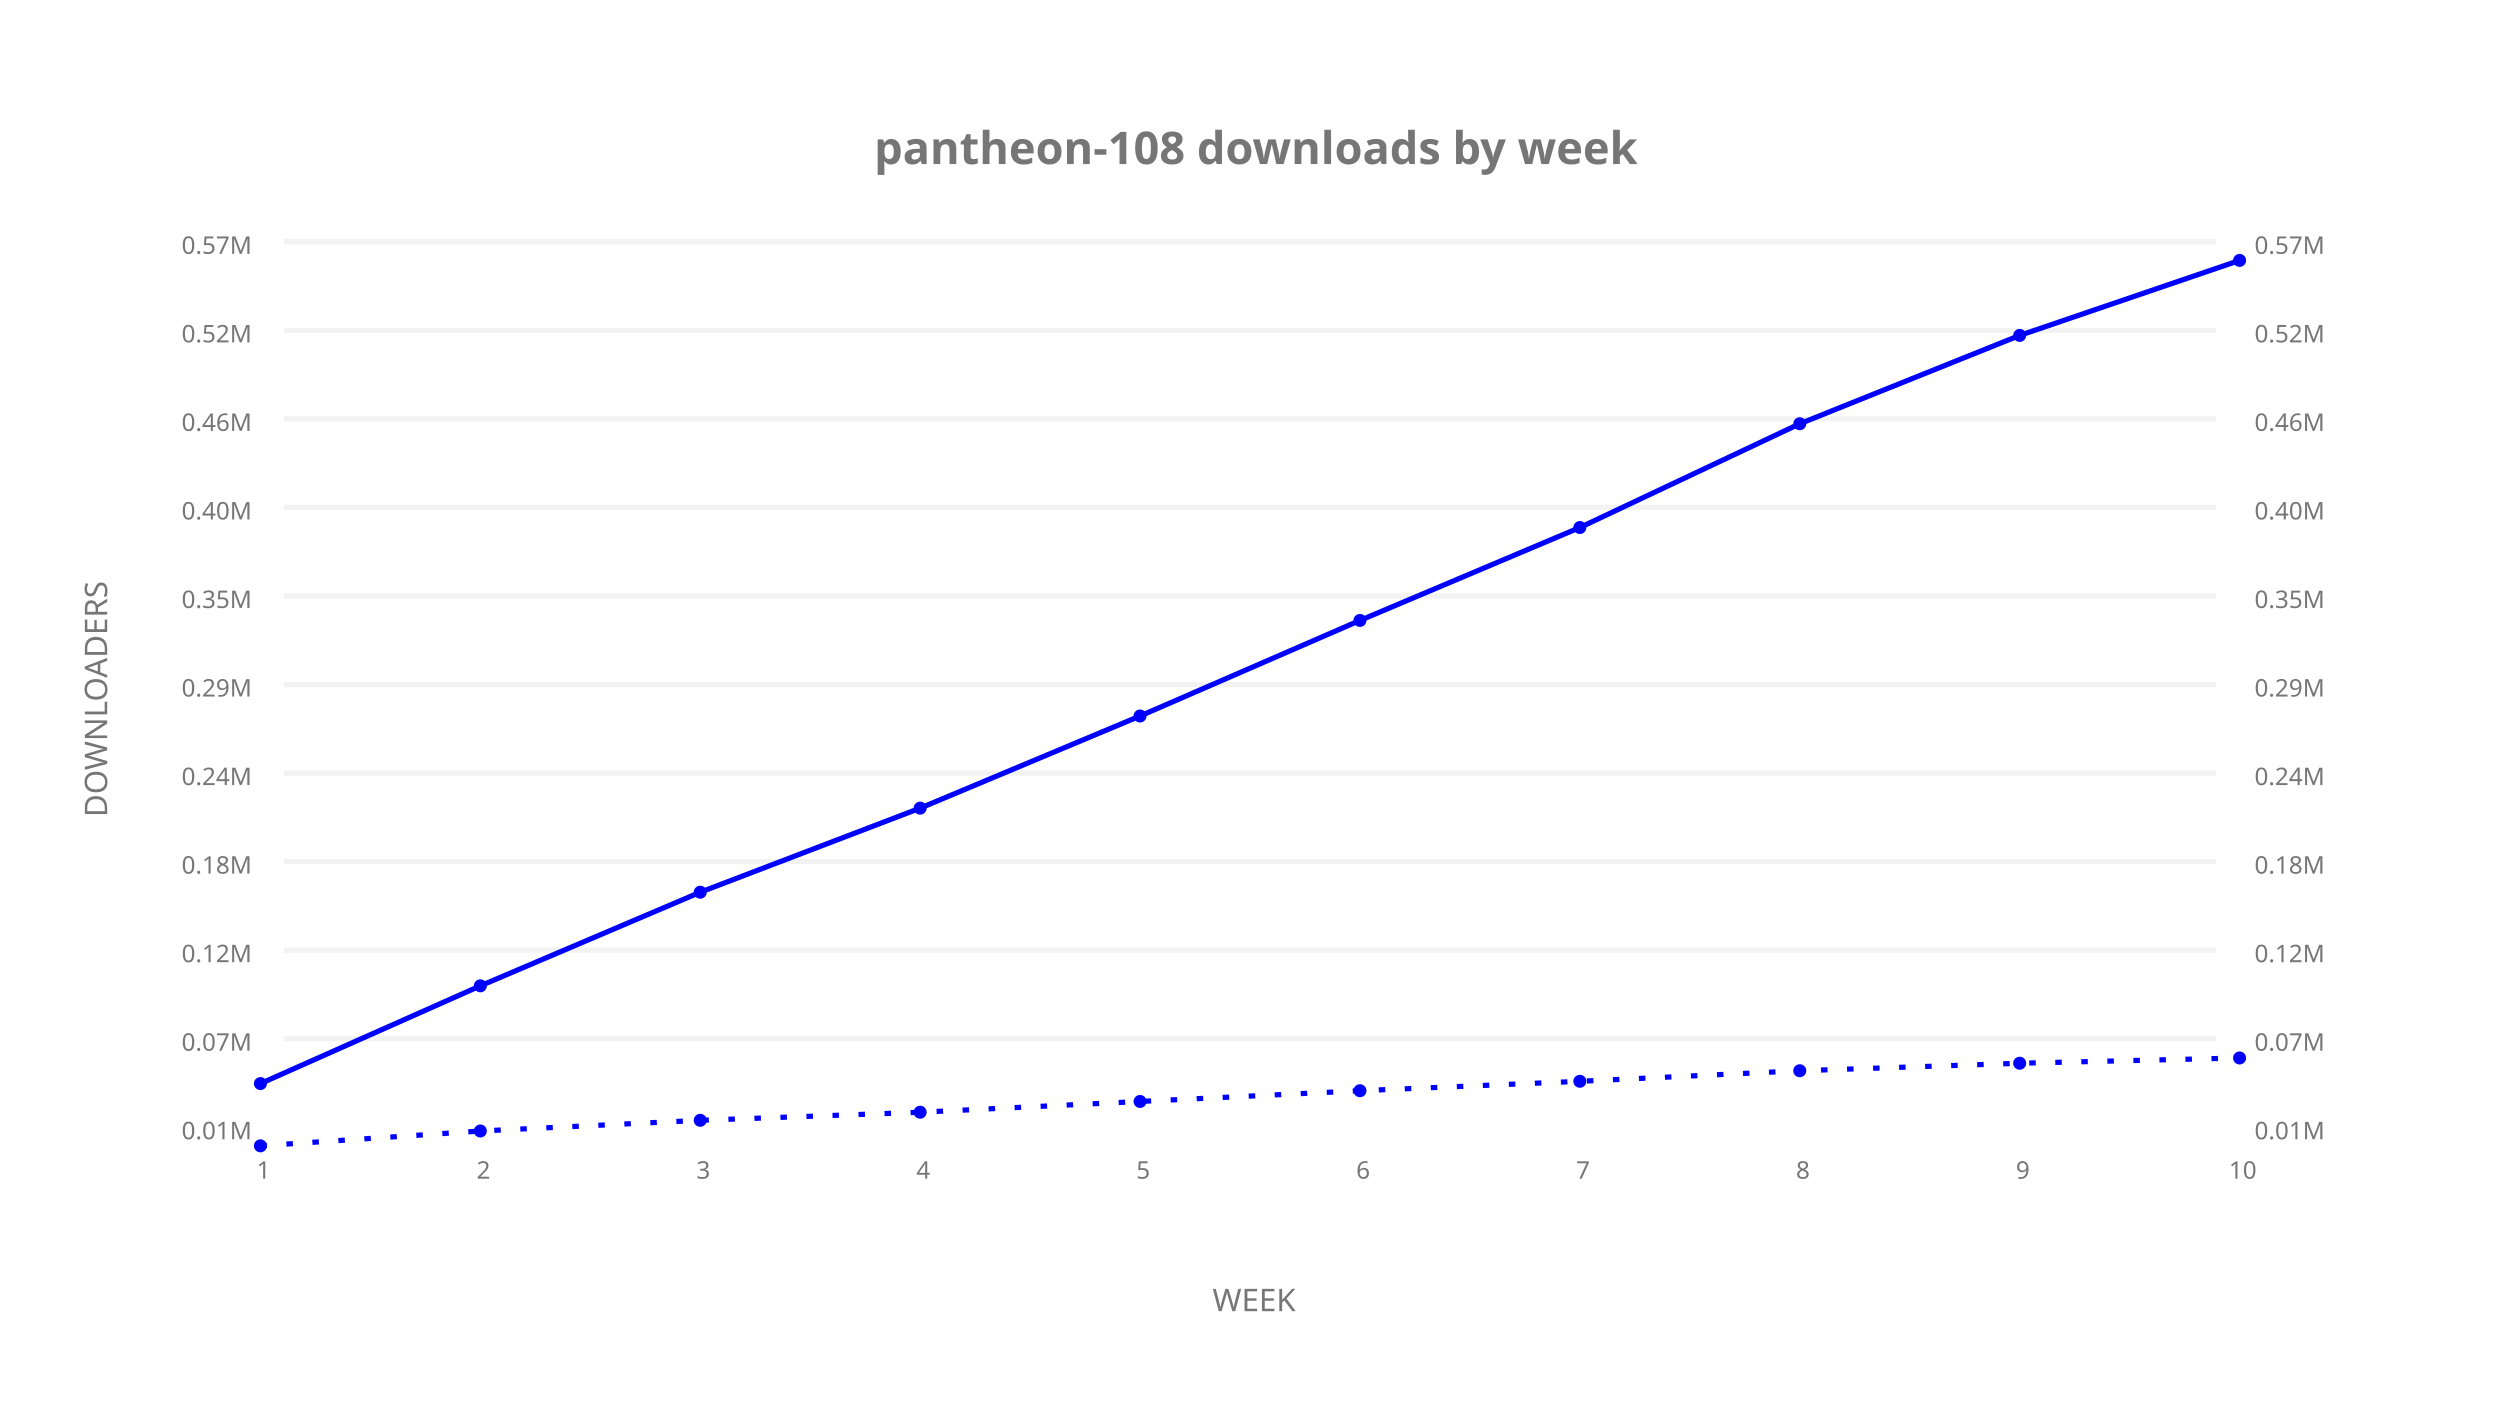
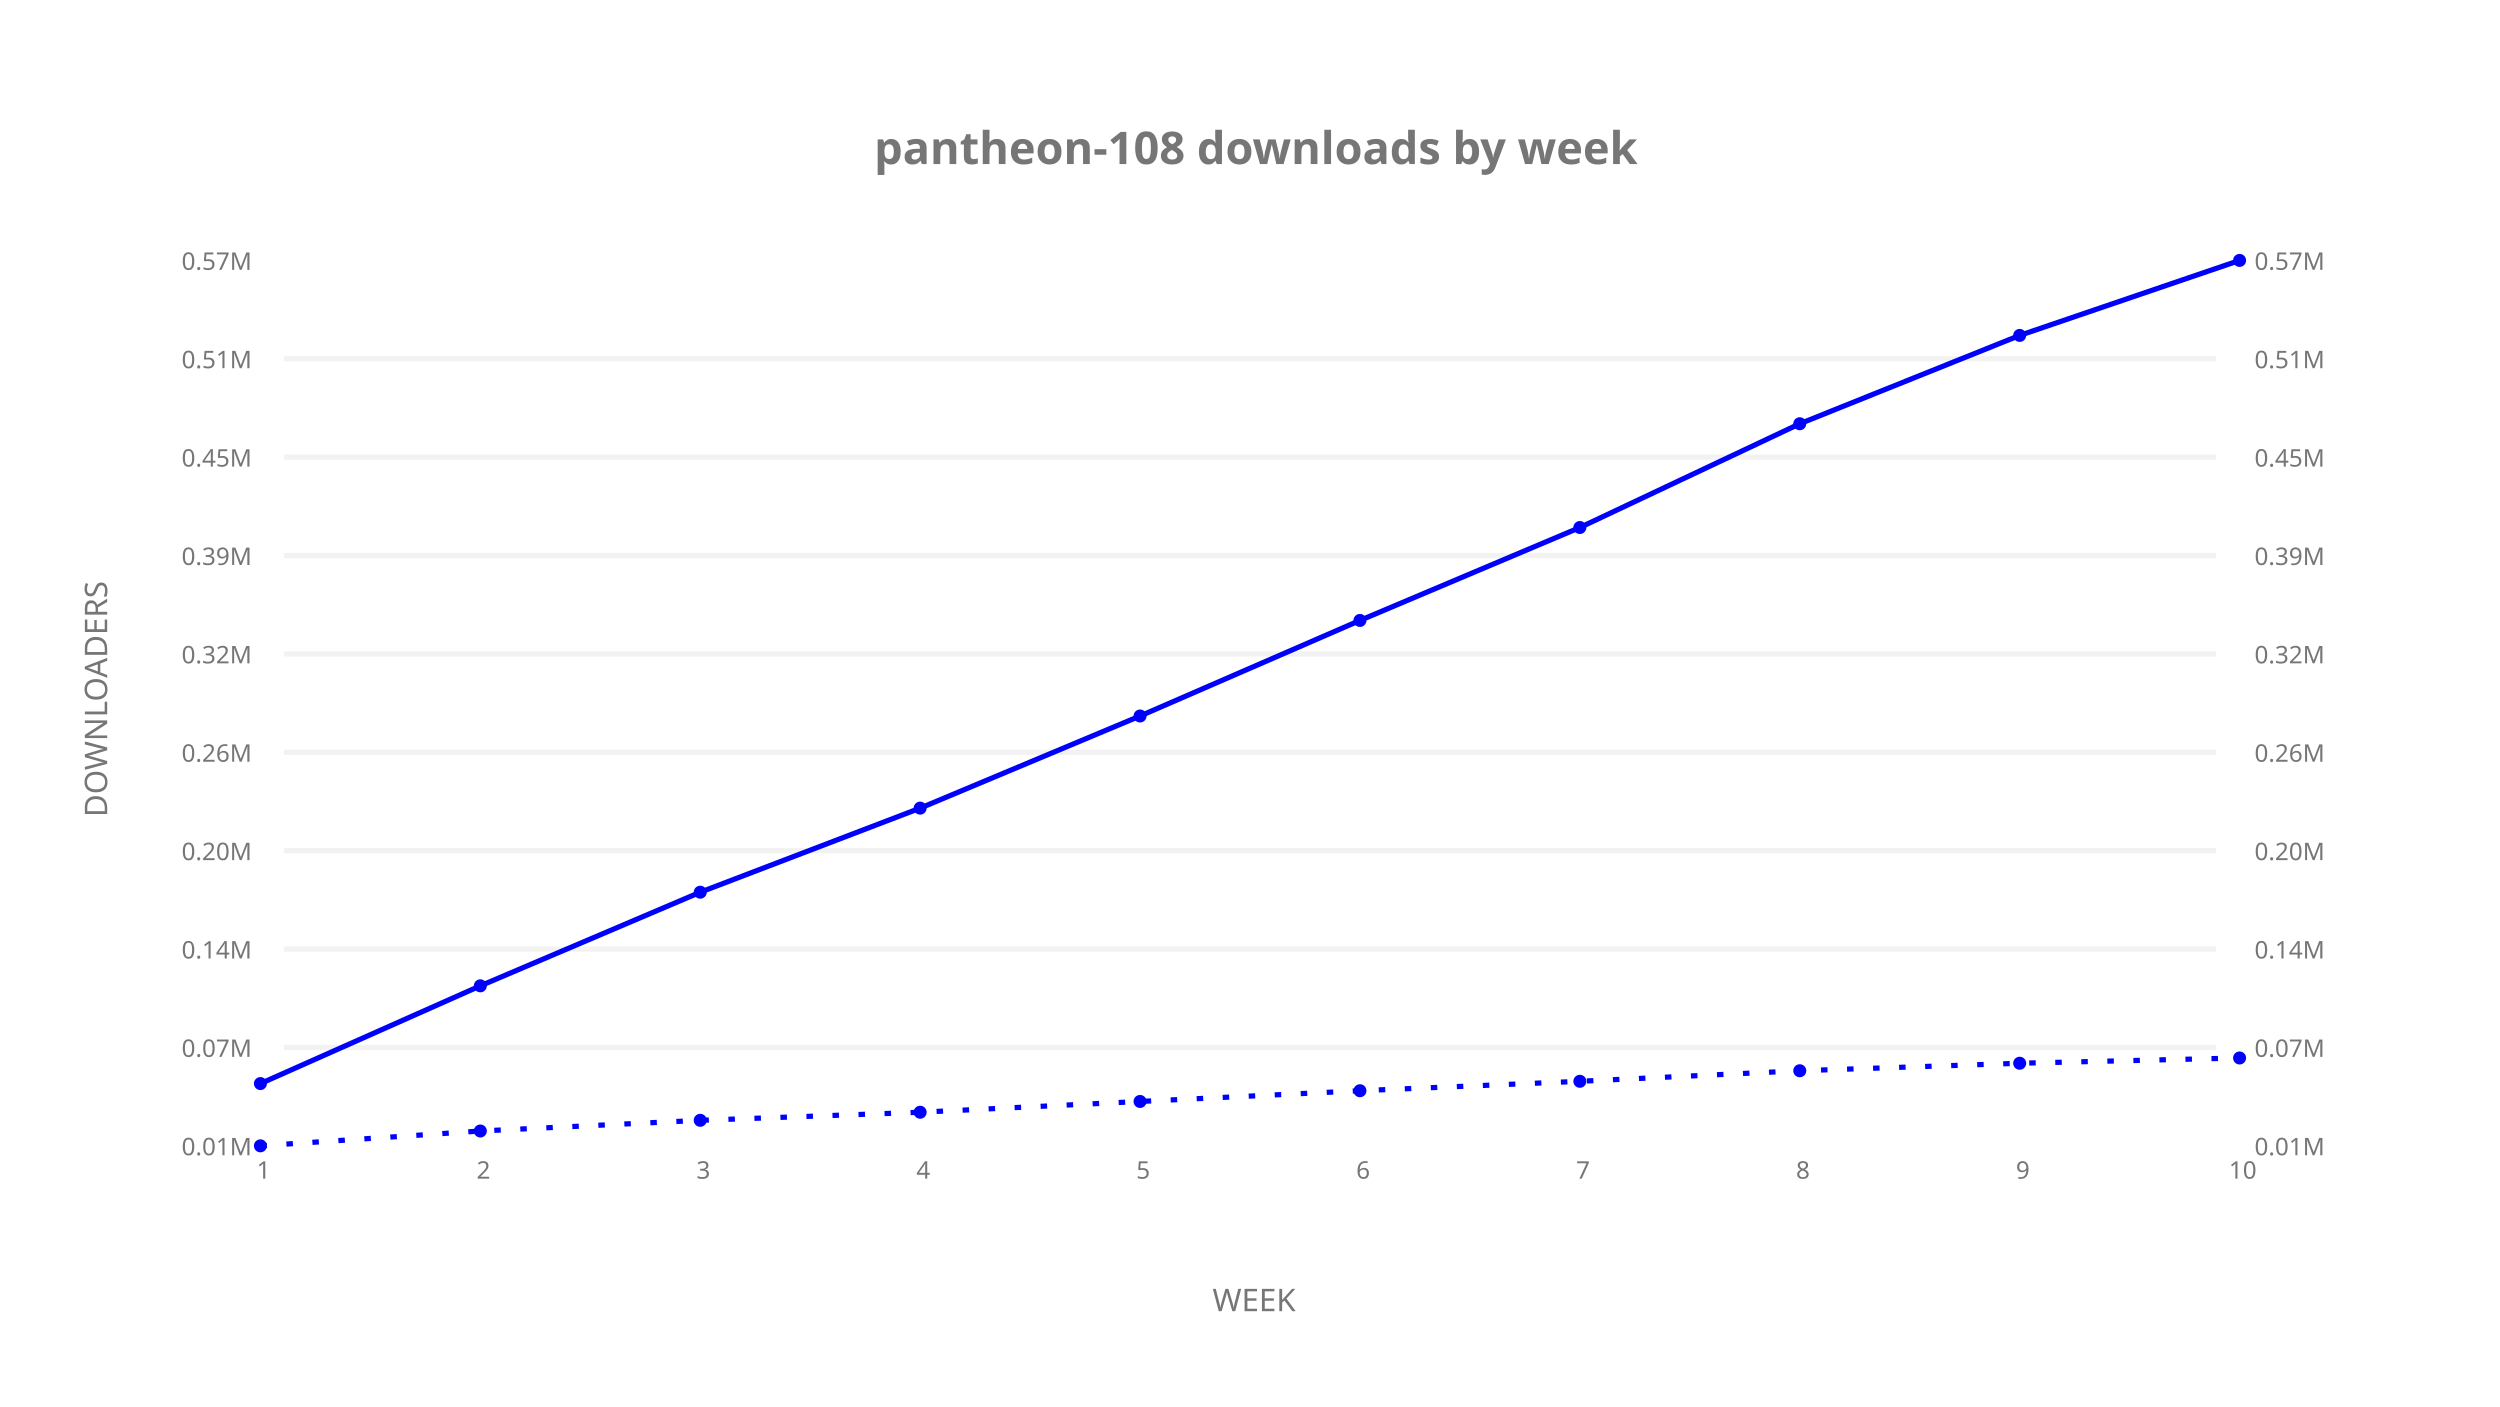
<svg xmlns="http://www.w3.org/2000/svg" xml:space="preserve" id="pantheon-108-downloads-by-week-pantheon-108-week" x="0px" y="0px" width="1920px" height="1080px" viewBox="0 0 1920 1080" enable-background="new 0 0 1920 1080" role="img">
  <g id="annotations">
    <text x="960" y="126" font-family="Atkinson Hyperlegible" font-size="26pt" text-anchor="middle" text-align="center" font-weight="600" font-style="normal" style="fill:rgb(118,118,118); fill-opacity:1; stroke:rgb(118,118,118); stroke-opacity:0; stroke-width:0.5"> pantheon-108 downloads by week</text>
    <g id="axes-lines">
      <text x="960" y="1007" font-family="Atkinson Hyperlegible" font-size="18pt" text-anchor="middle" text-align="center" font-weight="500" font-style="normal" style="fill:rgb(118,118,118); fill-opacity:1; stroke:rgb(118,118,118); stroke-opacity:0; stroke-width:0.5"> WEEK</text>
      <text x="73" y="540" font-family="Atkinson Hyperlegible" font-size="18pt" text-anchor="middle" text-align="center" dominant-baseline="central" font-weight="500" font-style="normal" style="fill:rgb(118,118,118); fill-opacity:1; stroke:rgb(118,118,118); stroke-opacity:0; stroke-width:0.5" transform="rotate(-90,73,540)"> DOWNLOADERS</text>
    </g>
    <g id="tic-y-label-lines">
-       <line x1="218" y1="797.701" x2="1702" y2="797.701" style="fill:rgb(0,0,255); fill-opacity:0; stroke:rgb(242,242,242); stroke-opacity:1; stroke-width:4" />
-       <line x1="218" y1="729.701" x2="1702" y2="729.701" style="fill:rgb(0,0,255); fill-opacity:0; stroke:rgb(242,242,242); stroke-opacity:1; stroke-width:4" />
-       <line x1="218" y1="661.701" x2="1702" y2="661.701" style="fill:rgb(0,0,255); fill-opacity:0; stroke:rgb(242,242,242); stroke-opacity:1; stroke-width:4" />
-       <line x1="218" y1="593.701" x2="1702" y2="593.701" style="fill:rgb(0,0,255); fill-opacity:0; stroke:rgb(242,242,242); stroke-opacity:1; stroke-width:4" />
-       <line x1="218" y1="525.701" x2="1702" y2="525.701" style="fill:rgb(0,0,255); fill-opacity:0; stroke:rgb(242,242,242); stroke-opacity:1; stroke-width:4" />
-       <line x1="218" y1="457.701" x2="1702" y2="457.701" style="fill:rgb(0,0,255); fill-opacity:0; stroke:rgb(242,242,242); stroke-opacity:1; stroke-width:4" />
-       <line x1="218" y1="389.701" x2="1702" y2="389.701" style="fill:rgb(0,0,255); fill-opacity:0; stroke:rgb(242,242,242); stroke-opacity:1; stroke-width:4" />
-       <line x1="218" y1="321.701" x2="1702" y2="321.701" style="fill:rgb(0,0,255); fill-opacity:0; stroke:rgb(242,242,242); stroke-opacity:1; stroke-width:4" />
-       <line x1="218" y1="253.701" x2="1702" y2="253.701" style="fill:rgb(0,0,255); fill-opacity:0; stroke:rgb(242,242,242); stroke-opacity:1; stroke-width:4" />
-       <line x1="218" y1="185.701" x2="1702" y2="185.701" style="fill:rgb(0,0,255); fill-opacity:0; stroke:rgb(242,242,242); stroke-opacity:1; stroke-width:4" />
+       <line x1="218" y1="804.444" x2="1702" y2="804.444" style="fill:rgb(0,0,255); fill-opacity:0; stroke:rgb(242,242,242); stroke-opacity:1; stroke-width:4" />
+       <line x1="218" y1="728.889" x2="1702" y2="728.889" style="fill:rgb(0,0,255); fill-opacity:0; stroke:rgb(242,242,242); stroke-opacity:1; stroke-width:4" />
+       <line x1="218" y1="653.333" x2="1702" y2="653.333" style="fill:rgb(0,0,255); fill-opacity:0; stroke:rgb(242,242,242); stroke-opacity:1; stroke-width:4" />
+       <line x1="218" y1="577.778" x2="1702" y2="577.778" style="fill:rgb(0,0,255); fill-opacity:0; stroke:rgb(242,242,242); stroke-opacity:1; stroke-width:4" />
+       <line x1="218" y1="502.222" x2="1702" y2="502.222" style="fill:rgb(0,0,255); fill-opacity:0; stroke:rgb(242,242,242); stroke-opacity:1; stroke-width:4" />
+       <line x1="218" y1="426.667" x2="1702" y2="426.667" style="fill:rgb(0,0,255); fill-opacity:0; stroke:rgb(242,242,242); stroke-opacity:1; stroke-width:4" />
+       <line x1="218" y1="351.111" x2="1702" y2="351.111" style="fill:rgb(0,0,255); fill-opacity:0; stroke:rgb(242,242,242); stroke-opacity:1; stroke-width:4" />
+       <line x1="218" y1="275.556" x2="1702" y2="275.556" style="fill:rgb(0,0,255); fill-opacity:0; stroke:rgb(242,242,242); stroke-opacity:1; stroke-width:4" />
    </g>
    <g id="tic-x-labels">
      <text x="200" y="898" font-family="Atkinson Hyperlegible" font-size="14pt" text-anchor="middle" text-align="center" dominant-baseline="central" font-weight="400" font-style="normal" style="fill:rgb(118,118,118); fill-opacity:1; stroke:rgb(118,118,118); stroke-opacity:0; stroke-width:0.5"> 1</text>
      <text x="368.889" y="898" font-family="Atkinson Hyperlegible" font-size="14pt" text-anchor="middle" text-align="center" dominant-baseline="central" font-weight="400" font-style="normal" style="fill:rgb(118,118,118); fill-opacity:1; stroke:rgb(118,118,118); stroke-opacity:0; stroke-width:0.5"> 2</text>
      <text x="537.778" y="898" font-family="Atkinson Hyperlegible" font-size="14pt" text-anchor="middle" text-align="center" dominant-baseline="central" font-weight="400" font-style="normal" style="fill:rgb(118,118,118); fill-opacity:1; stroke:rgb(118,118,118); stroke-opacity:0; stroke-width:0.5"> 3</text>
      <text x="706.667" y="898" font-family="Atkinson Hyperlegible" font-size="14pt" text-anchor="middle" text-align="center" dominant-baseline="central" font-weight="400" font-style="normal" style="fill:rgb(118,118,118); fill-opacity:1; stroke:rgb(118,118,118); stroke-opacity:0; stroke-width:0.5"> 4</text>
      <text x="875.556" y="898" font-family="Atkinson Hyperlegible" font-size="14pt" text-anchor="middle" text-align="center" dominant-baseline="central" font-weight="400" font-style="normal" style="fill:rgb(118,118,118); fill-opacity:1; stroke:rgb(118,118,118); stroke-opacity:0; stroke-width:0.5"> 5</text>
      <text x="1044.444" y="898" font-family="Atkinson Hyperlegible" font-size="14pt" text-anchor="middle" text-align="center" dominant-baseline="central" font-weight="400" font-style="normal" style="fill:rgb(118,118,118); fill-opacity:1; stroke:rgb(118,118,118); stroke-opacity:0; stroke-width:0.5"> 6</text>
      <text x="1213.333" y="898" font-family="Atkinson Hyperlegible" font-size="14pt" text-anchor="middle" text-align="center" dominant-baseline="central" font-weight="400" font-style="normal" style="fill:rgb(118,118,118); fill-opacity:1; stroke:rgb(118,118,118); stroke-opacity:0; stroke-width:0.5"> 7</text>
      <text x="1382.222" y="898" font-family="Atkinson Hyperlegible" font-size="14pt" text-anchor="middle" text-align="center" dominant-baseline="central" font-weight="400" font-style="normal" style="fill:rgb(118,118,118); fill-opacity:1; stroke:rgb(118,118,118); stroke-opacity:0; stroke-width:0.5"> 8</text>
      <text x="1551.111" y="898" font-family="Atkinson Hyperlegible" font-size="14pt" text-anchor="middle" text-align="center" dominant-baseline="central" font-weight="400" font-style="normal" style="fill:rgb(118,118,118); fill-opacity:1; stroke:rgb(118,118,118); stroke-opacity:0; stroke-width:0.5"> 9</text>
      <text x="1720" y="898" font-family="Atkinson Hyperlegible" font-size="14pt" text-anchor="middle" text-align="center" dominant-baseline="central" font-weight="400" font-style="normal" style="fill:rgb(118,118,118); fill-opacity:1; stroke:rgb(118,118,118); stroke-opacity:0; stroke-width:0.5"> 10</text>
    </g>
    <g id="tic-y-labels">
-       <text x="164" y="867.701" font-family="Atkinson Hyperlegible" font-size="14pt" text-anchor="middle" text-align="center" dominant-baseline="central" font-weight="400" font-style="normal" style="fill:rgb(118,118,118); fill-opacity:1; stroke:rgb(118,118,118); stroke-opacity:0; stroke-width:0.5"> 0.01M</text>
-       <text x="1756" y="867.701" font-family="Atkinson Hyperlegible" font-size="14pt" text-anchor="middle" text-align="center" dominant-baseline="central" font-weight="400" font-style="normal" style="fill:rgb(118,118,118); fill-opacity:1; stroke:rgb(118,118,118); stroke-opacity:0; stroke-width:0.5"> 0.01M</text>
-       <text x="164" y="799.701" font-family="Atkinson Hyperlegible" font-size="14pt" text-anchor="middle" text-align="center" dominant-baseline="central" font-weight="400" font-style="normal" style="fill:rgb(118,118,118); fill-opacity:1; stroke:rgb(118,118,118); stroke-opacity:0; stroke-width:0.5"> 0.07M</text>
-       <text x="1756" y="799.701" font-family="Atkinson Hyperlegible" font-size="14pt" text-anchor="middle" text-align="center" dominant-baseline="central" font-weight="400" font-style="normal" style="fill:rgb(118,118,118); fill-opacity:1; stroke:rgb(118,118,118); stroke-opacity:0; stroke-width:0.5"> 0.07M</text>
-       <text x="164" y="731.701" font-family="Atkinson Hyperlegible" font-size="14pt" text-anchor="middle" text-align="center" dominant-baseline="central" font-weight="400" font-style="normal" style="fill:rgb(118,118,118); fill-opacity:1; stroke:rgb(118,118,118); stroke-opacity:0; stroke-width:0.5"> 0.12M</text>
-       <text x="1756" y="731.701" font-family="Atkinson Hyperlegible" font-size="14pt" text-anchor="middle" text-align="center" dominant-baseline="central" font-weight="400" font-style="normal" style="fill:rgb(118,118,118); fill-opacity:1; stroke:rgb(118,118,118); stroke-opacity:0; stroke-width:0.5"> 0.12M</text>
-       <text x="164" y="663.701" font-family="Atkinson Hyperlegible" font-size="14pt" text-anchor="middle" text-align="center" dominant-baseline="central" font-weight="400" font-style="normal" style="fill:rgb(118,118,118); fill-opacity:1; stroke:rgb(118,118,118); stroke-opacity:0; stroke-width:0.5"> 0.18M</text>
-       <text x="1756" y="663.701" font-family="Atkinson Hyperlegible" font-size="14pt" text-anchor="middle" text-align="center" dominant-baseline="central" font-weight="400" font-style="normal" style="fill:rgb(118,118,118); fill-opacity:1; stroke:rgb(118,118,118); stroke-opacity:0; stroke-width:0.5"> 0.18M</text>
-       <text x="164" y="595.701" font-family="Atkinson Hyperlegible" font-size="14pt" text-anchor="middle" text-align="center" dominant-baseline="central" font-weight="400" font-style="normal" style="fill:rgb(118,118,118); fill-opacity:1; stroke:rgb(118,118,118); stroke-opacity:0; stroke-width:0.5"> 0.24M</text>
-       <text x="1756" y="595.701" font-family="Atkinson Hyperlegible" font-size="14pt" text-anchor="middle" text-align="center" dominant-baseline="central" font-weight="400" font-style="normal" style="fill:rgb(118,118,118); fill-opacity:1; stroke:rgb(118,118,118); stroke-opacity:0; stroke-width:0.5"> 0.24M</text>
-       <text x="164" y="527.701" font-family="Atkinson Hyperlegible" font-size="14pt" text-anchor="middle" text-align="center" dominant-baseline="central" font-weight="400" font-style="normal" style="fill:rgb(118,118,118); fill-opacity:1; stroke:rgb(118,118,118); stroke-opacity:0; stroke-width:0.5"> 0.29M</text>
-       <text x="1756" y="527.701" font-family="Atkinson Hyperlegible" font-size="14pt" text-anchor="middle" text-align="center" dominant-baseline="central" font-weight="400" font-style="normal" style="fill:rgb(118,118,118); fill-opacity:1; stroke:rgb(118,118,118); stroke-opacity:0; stroke-width:0.5"> 0.29M</text>
-       <text x="164" y="459.701" font-family="Atkinson Hyperlegible" font-size="14pt" text-anchor="middle" text-align="center" dominant-baseline="central" font-weight="400" font-style="normal" style="fill:rgb(118,118,118); fill-opacity:1; stroke:rgb(118,118,118); stroke-opacity:0; stroke-width:0.5"> 0.35M</text>
-       <text x="1756" y="459.701" font-family="Atkinson Hyperlegible" font-size="14pt" text-anchor="middle" text-align="center" dominant-baseline="central" font-weight="400" font-style="normal" style="fill:rgb(118,118,118); fill-opacity:1; stroke:rgb(118,118,118); stroke-opacity:0; stroke-width:0.5"> 0.35M</text>
-       <text x="164" y="391.701" font-family="Atkinson Hyperlegible" font-size="14pt" text-anchor="middle" text-align="center" dominant-baseline="central" font-weight="400" font-style="normal" style="fill:rgb(118,118,118); fill-opacity:1; stroke:rgb(118,118,118); stroke-opacity:0; stroke-width:0.5"> 0.40M</text>
-       <text x="1756" y="391.701" font-family="Atkinson Hyperlegible" font-size="14pt" text-anchor="middle" text-align="center" dominant-baseline="central" font-weight="400" font-style="normal" style="fill:rgb(118,118,118); fill-opacity:1; stroke:rgb(118,118,118); stroke-opacity:0; stroke-width:0.5"> 0.40M</text>
-       <text x="164" y="323.701" font-family="Atkinson Hyperlegible" font-size="14pt" text-anchor="middle" text-align="center" dominant-baseline="central" font-weight="400" font-style="normal" style="fill:rgb(118,118,118); fill-opacity:1; stroke:rgb(118,118,118); stroke-opacity:0; stroke-width:0.5"> 0.46M</text>
-       <text x="1756" y="323.701" font-family="Atkinson Hyperlegible" font-size="14pt" text-anchor="middle" text-align="center" dominant-baseline="central" font-weight="400" font-style="normal" style="fill:rgb(118,118,118); fill-opacity:1; stroke:rgb(118,118,118); stroke-opacity:0; stroke-width:0.5"> 0.46M</text>
-       <text x="164" y="255.701" font-family="Atkinson Hyperlegible" font-size="14pt" text-anchor="middle" text-align="center" dominant-baseline="central" font-weight="400" font-style="normal" style="fill:rgb(118,118,118); fill-opacity:1; stroke:rgb(118,118,118); stroke-opacity:0; stroke-width:0.5"> 0.52M</text>
-       <text x="1756" y="255.701" font-family="Atkinson Hyperlegible" font-size="14pt" text-anchor="middle" text-align="center" dominant-baseline="central" font-weight="400" font-style="normal" style="fill:rgb(118,118,118); fill-opacity:1; stroke:rgb(118,118,118); stroke-opacity:0; stroke-width:0.5"> 0.52M</text>
-       <text x="164" y="187.701" font-family="Atkinson Hyperlegible" font-size="14pt" text-anchor="middle" text-align="center" dominant-baseline="central" font-weight="400" font-style="normal" style="fill:rgb(118,118,118); fill-opacity:1; stroke:rgb(118,118,118); stroke-opacity:0; stroke-width:0.5"> 0.57M</text>
-       <text x="1756" y="187.701" font-family="Atkinson Hyperlegible" font-size="14pt" text-anchor="middle" text-align="center" dominant-baseline="central" font-weight="400" font-style="normal" style="fill:rgb(118,118,118); fill-opacity:1; stroke:rgb(118,118,118); stroke-opacity:0; stroke-width:0.5"> 0.57M</text>
+       <text x="164" y="880" font-family="Atkinson Hyperlegible" font-size="14pt" text-anchor="middle" text-align="center" dominant-baseline="central" font-weight="400" font-style="normal" style="fill:rgb(118,118,118); fill-opacity:1; stroke:rgb(118,118,118); stroke-opacity:0; stroke-width:0.5"> 0.01M</text>
+       <text x="1756" y="880" font-family="Atkinson Hyperlegible" font-size="14pt" text-anchor="middle" text-align="center" dominant-baseline="central" font-weight="400" font-style="normal" style="fill:rgb(118,118,118); fill-opacity:1; stroke:rgb(118,118,118); stroke-opacity:0; stroke-width:0.5"> 0.01M</text>
+       <text x="164" y="804.444" font-family="Atkinson Hyperlegible" font-size="14pt" text-anchor="middle" text-align="center" dominant-baseline="central" font-weight="400" font-style="normal" style="fill:rgb(118,118,118); fill-opacity:1; stroke:rgb(118,118,118); stroke-opacity:0; stroke-width:0.5"> 0.07M</text>
+       <text x="1756" y="804.444" font-family="Atkinson Hyperlegible" font-size="14pt" text-anchor="middle" text-align="center" dominant-baseline="central" font-weight="400" font-style="normal" style="fill:rgb(118,118,118); fill-opacity:1; stroke:rgb(118,118,118); stroke-opacity:0; stroke-width:0.5"> 0.07M</text>
+       <text x="164" y="728.889" font-family="Atkinson Hyperlegible" font-size="14pt" text-anchor="middle" text-align="center" dominant-baseline="central" font-weight="400" font-style="normal" style="fill:rgb(118,118,118); fill-opacity:1; stroke:rgb(118,118,118); stroke-opacity:0; stroke-width:0.5"> 0.14M</text>
+       <text x="1756" y="728.889" font-family="Atkinson Hyperlegible" font-size="14pt" text-anchor="middle" text-align="center" dominant-baseline="central" font-weight="400" font-style="normal" style="fill:rgb(118,118,118); fill-opacity:1; stroke:rgb(118,118,118); stroke-opacity:0; stroke-width:0.5"> 0.14M</text>
+       <text x="164" y="653.333" font-family="Atkinson Hyperlegible" font-size="14pt" text-anchor="middle" text-align="center" dominant-baseline="central" font-weight="400" font-style="normal" style="fill:rgb(118,118,118); fill-opacity:1; stroke:rgb(118,118,118); stroke-opacity:0; stroke-width:0.5"> 0.20M</text>
+       <text x="1756" y="653.333" font-family="Atkinson Hyperlegible" font-size="14pt" text-anchor="middle" text-align="center" dominant-baseline="central" font-weight="400" font-style="normal" style="fill:rgb(118,118,118); fill-opacity:1; stroke:rgb(118,118,118); stroke-opacity:0; stroke-width:0.5"> 0.20M</text>
+       <text x="164" y="577.778" font-family="Atkinson Hyperlegible" font-size="14pt" text-anchor="middle" text-align="center" dominant-baseline="central" font-weight="400" font-style="normal" style="fill:rgb(118,118,118); fill-opacity:1; stroke:rgb(118,118,118); stroke-opacity:0; stroke-width:0.5"> 0.26M</text>
+       <text x="1756" y="577.778" font-family="Atkinson Hyperlegible" font-size="14pt" text-anchor="middle" text-align="center" dominant-baseline="central" font-weight="400" font-style="normal" style="fill:rgb(118,118,118); fill-opacity:1; stroke:rgb(118,118,118); stroke-opacity:0; stroke-width:0.5"> 0.26M</text>
+       <text x="164" y="502.222" font-family="Atkinson Hyperlegible" font-size="14pt" text-anchor="middle" text-align="center" dominant-baseline="central" font-weight="400" font-style="normal" style="fill:rgb(118,118,118); fill-opacity:1; stroke:rgb(118,118,118); stroke-opacity:0; stroke-width:0.5"> 0.32M</text>
+       <text x="1756" y="502.222" font-family="Atkinson Hyperlegible" font-size="14pt" text-anchor="middle" text-align="center" dominant-baseline="central" font-weight="400" font-style="normal" style="fill:rgb(118,118,118); fill-opacity:1; stroke:rgb(118,118,118); stroke-opacity:0; stroke-width:0.5"> 0.32M</text>
+       <text x="164" y="426.667" font-family="Atkinson Hyperlegible" font-size="14pt" text-anchor="middle" text-align="center" dominant-baseline="central" font-weight="400" font-style="normal" style="fill:rgb(118,118,118); fill-opacity:1; stroke:rgb(118,118,118); stroke-opacity:0; stroke-width:0.5"> 0.39M</text>
+       <text x="1756" y="426.667" font-family="Atkinson Hyperlegible" font-size="14pt" text-anchor="middle" text-align="center" dominant-baseline="central" font-weight="400" font-style="normal" style="fill:rgb(118,118,118); fill-opacity:1; stroke:rgb(118,118,118); stroke-opacity:0; stroke-width:0.5"> 0.39M</text>
+       <text x="164" y="351.111" font-family="Atkinson Hyperlegible" font-size="14pt" text-anchor="middle" text-align="center" dominant-baseline="central" font-weight="400" font-style="normal" style="fill:rgb(118,118,118); fill-opacity:1; stroke:rgb(118,118,118); stroke-opacity:0; stroke-width:0.5"> 0.45M</text>
+       <text x="1756" y="351.111" font-family="Atkinson Hyperlegible" font-size="14pt" text-anchor="middle" text-align="center" dominant-baseline="central" font-weight="400" font-style="normal" style="fill:rgb(118,118,118); fill-opacity:1; stroke:rgb(118,118,118); stroke-opacity:0; stroke-width:0.5"> 0.45M</text>
+       <text x="164" y="275.556" font-family="Atkinson Hyperlegible" font-size="14pt" text-anchor="middle" text-align="center" dominant-baseline="central" font-weight="400" font-style="normal" style="fill:rgb(118,118,118); fill-opacity:1; stroke:rgb(118,118,118); stroke-opacity:0; stroke-width:0.5"> 0.51M</text>
+       <text x="1756" y="275.556" font-family="Atkinson Hyperlegible" font-size="14pt" text-anchor="middle" text-align="center" dominant-baseline="central" font-weight="400" font-style="normal" style="fill:rgb(118,118,118); fill-opacity:1; stroke:rgb(118,118,118); stroke-opacity:0; stroke-width:0.5"> 0.51M</text>
+       <text x="164" y="200" font-family="Atkinson Hyperlegible" font-size="14pt" text-anchor="middle" text-align="center" dominant-baseline="central" font-weight="400" font-style="normal" style="fill:rgb(118,118,118); fill-opacity:1; stroke:rgb(118,118,118); stroke-opacity:0; stroke-width:0.5"> 0.57M</text>
+       <text x="1756" y="200" font-family="Atkinson Hyperlegible" font-size="14pt" text-anchor="middle" text-align="center" dominant-baseline="central" font-weight="400" font-style="normal" style="fill:rgb(118,118,118); fill-opacity:1; stroke:rgb(118,118,118); stroke-opacity:0; stroke-width:0.5"> 0.57M</text>
    </g>
  </g>
  <g id="polyline-pantheon-108 downloads by week">
    <polyline points="200,832.186 368.889,757.121 537.778,685.221 706.667,620.646 875.556,549.884 1044.44,476.493 1213.33,405.127 1382.22,325.435 1551.11,257.595 1720,200 " style="fill:rgb(0,0,255); fill-opacity:0; stroke:rgb(0,0,255); stroke-opacity:1; stroke-width:4" />
  </g>
  <g id="markers-pantheon-108 downloads by week">
    <circle cx="200" cy="832.186" r="5" style="fill:rgb(0,0,255); fill-opacity:1; stroke:rgb(0,0,255); stroke-opacity:0; stroke-width:4">
</circle>
    <circle cx="368.889" cy="757.121" r="5" style="fill:rgb(0,0,255); fill-opacity:1; stroke:rgb(0,0,255); stroke-opacity:0; stroke-width:4">
</circle>
    <circle cx="537.778" cy="685.221" r="5" style="fill:rgb(0,0,255); fill-opacity:1; stroke:rgb(0,0,255); stroke-opacity:0; stroke-width:4">
</circle>
    <circle cx="706.667" cy="620.646" r="5" style="fill:rgb(0,0,255); fill-opacity:1; stroke:rgb(0,0,255); stroke-opacity:0; stroke-width:4">
</circle>
    <circle cx="875.556" cy="549.884" r="5" style="fill:rgb(0,0,255); fill-opacity:1; stroke:rgb(0,0,255); stroke-opacity:0; stroke-width:4">
</circle>
    <circle cx="1044.444" cy="476.493" r="5" style="fill:rgb(0,0,255); fill-opacity:1; stroke:rgb(0,0,255); stroke-opacity:0; stroke-width:4">
</circle>
    <circle cx="1213.333" cy="405.127" r="5" style="fill:rgb(0,0,255); fill-opacity:1; stroke:rgb(0,0,255); stroke-opacity:0; stroke-width:4">
</circle>
    <circle cx="1382.222" cy="325.435" r="5" style="fill:rgb(0,0,255); fill-opacity:1; stroke:rgb(0,0,255); stroke-opacity:0; stroke-width:4">
</circle>
    <circle cx="1551.111" cy="257.595" r="5" style="fill:rgb(0,0,255); fill-opacity:1; stroke:rgb(0,0,255); stroke-opacity:0; stroke-width:4">
</circle>
    <circle cx="1720" cy="200" r="5" style="fill:rgb(0,0,255); fill-opacity:1; stroke:rgb(0,0,255); stroke-opacity:0; stroke-width:4">
</circle>
  </g>
  <g id="polyline-pantheon-108 downloads by week uploaders">
    <polyline points="200,880 368.889,868.615 537.778,860.402 706.667,854.199 875.556,845.923 1044.44,837.678 1213.33,830.438 1382.22,822.333 1551.11,816.569 1720,812.521 " stroke-dasharray="5 15" style="fill:rgb(0,0,255); fill-opacity:0; stroke:rgb(0,0,255); stroke-opacity:1; stroke-width:4" />
  </g>
  <g id="markers-pantheon-108 downloads by week uploaders">
    <circle cx="200" cy="880" r="5" style="fill:rgb(0,0,255); fill-opacity:1; stroke:rgb(0,0,255); stroke-opacity:0; stroke-width:4">
</circle>
    <circle cx="368.889" cy="868.615" r="5" style="fill:rgb(0,0,255); fill-opacity:1; stroke:rgb(0,0,255); stroke-opacity:0; stroke-width:4">
</circle>
    <circle cx="537.778" cy="860.402" r="5" style="fill:rgb(0,0,255); fill-opacity:1; stroke:rgb(0,0,255); stroke-opacity:0; stroke-width:4">
</circle>
    <circle cx="706.667" cy="854.199" r="5" style="fill:rgb(0,0,255); fill-opacity:1; stroke:rgb(0,0,255); stroke-opacity:0; stroke-width:4">
</circle>
    <circle cx="875.556" cy="845.923" r="5" style="fill:rgb(0,0,255); fill-opacity:1; stroke:rgb(0,0,255); stroke-opacity:0; stroke-width:4">
</circle>
    <circle cx="1044.444" cy="837.678" r="5" style="fill:rgb(0,0,255); fill-opacity:1; stroke:rgb(0,0,255); stroke-opacity:0; stroke-width:4">
</circle>
    <circle cx="1213.333" cy="830.438" r="5" style="fill:rgb(0,0,255); fill-opacity:1; stroke:rgb(0,0,255); stroke-opacity:0; stroke-width:4">
</circle>
    <circle cx="1382.222" cy="822.333" r="5" style="fill:rgb(0,0,255); fill-opacity:1; stroke:rgb(0,0,255); stroke-opacity:0; stroke-width:4">
</circle>
    <circle cx="1551.111" cy="816.569" r="5" style="fill:rgb(0,0,255); fill-opacity:1; stroke:rgb(0,0,255); stroke-opacity:0; stroke-width:4">
</circle>
    <circle cx="1720" cy="812.521" r="5" style="fill:rgb(0,0,255); fill-opacity:1; stroke:rgb(0,0,255); stroke-opacity:0; stroke-width:4">
</circle>
  </g>
</svg>
